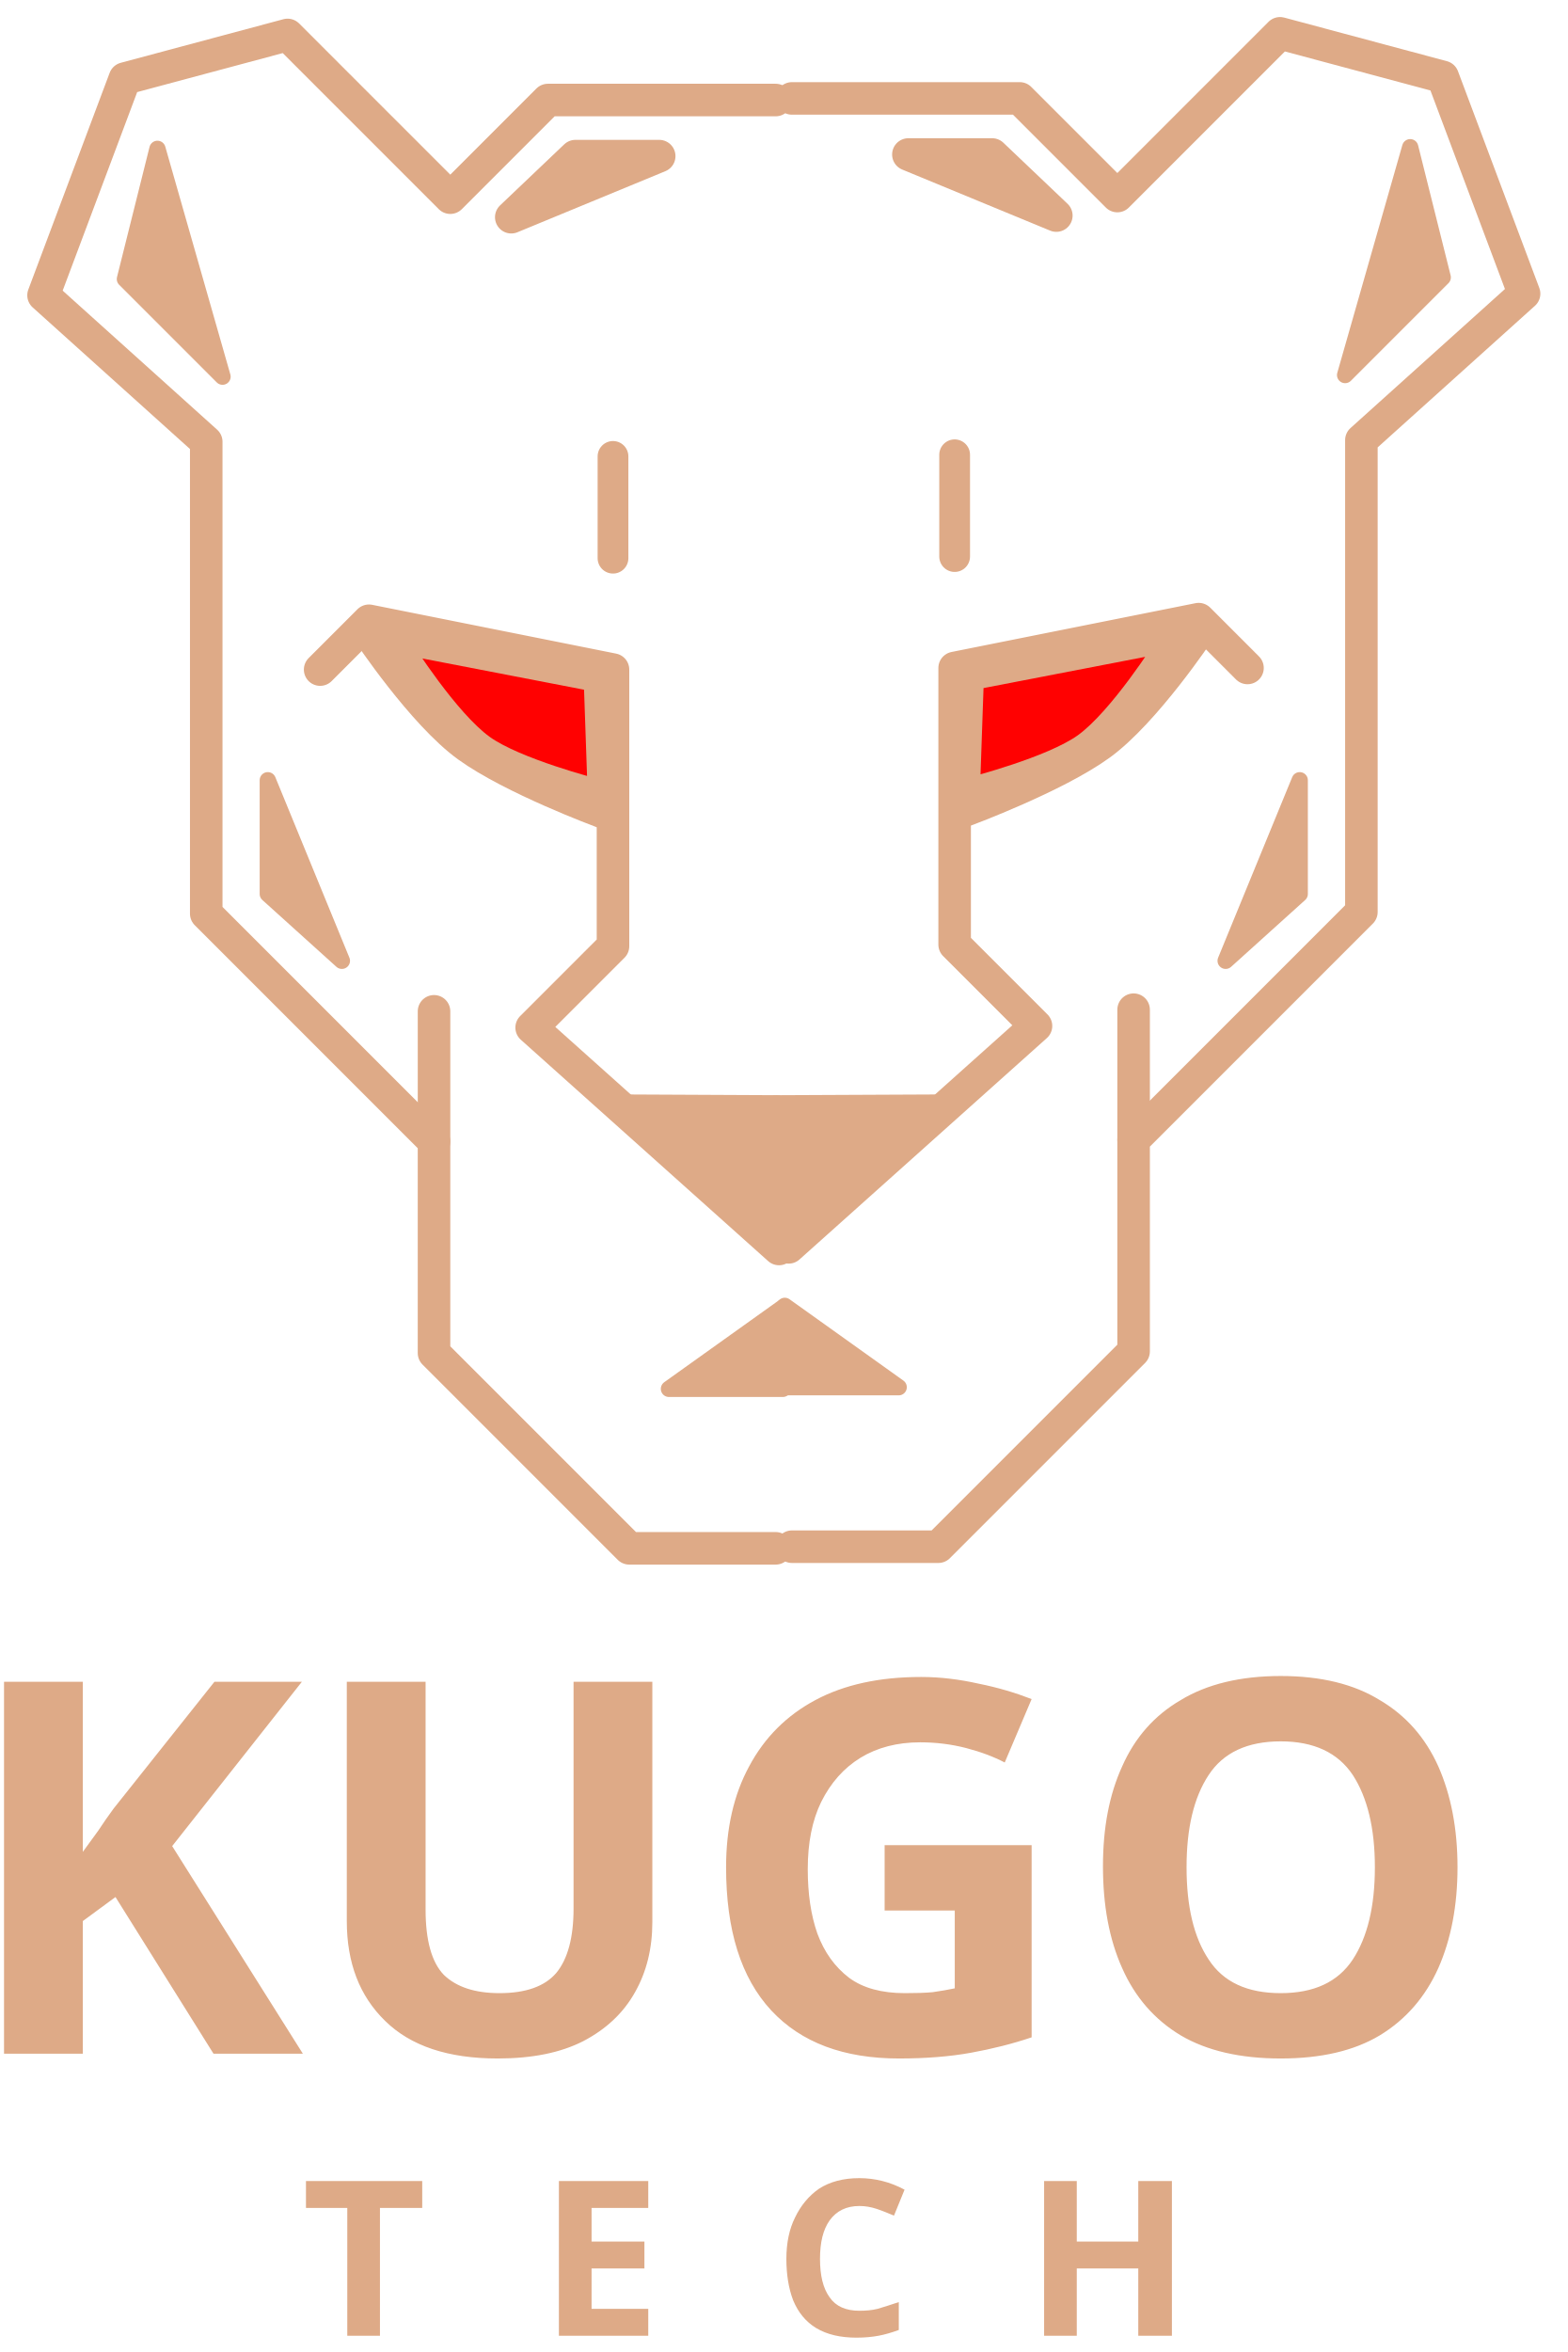
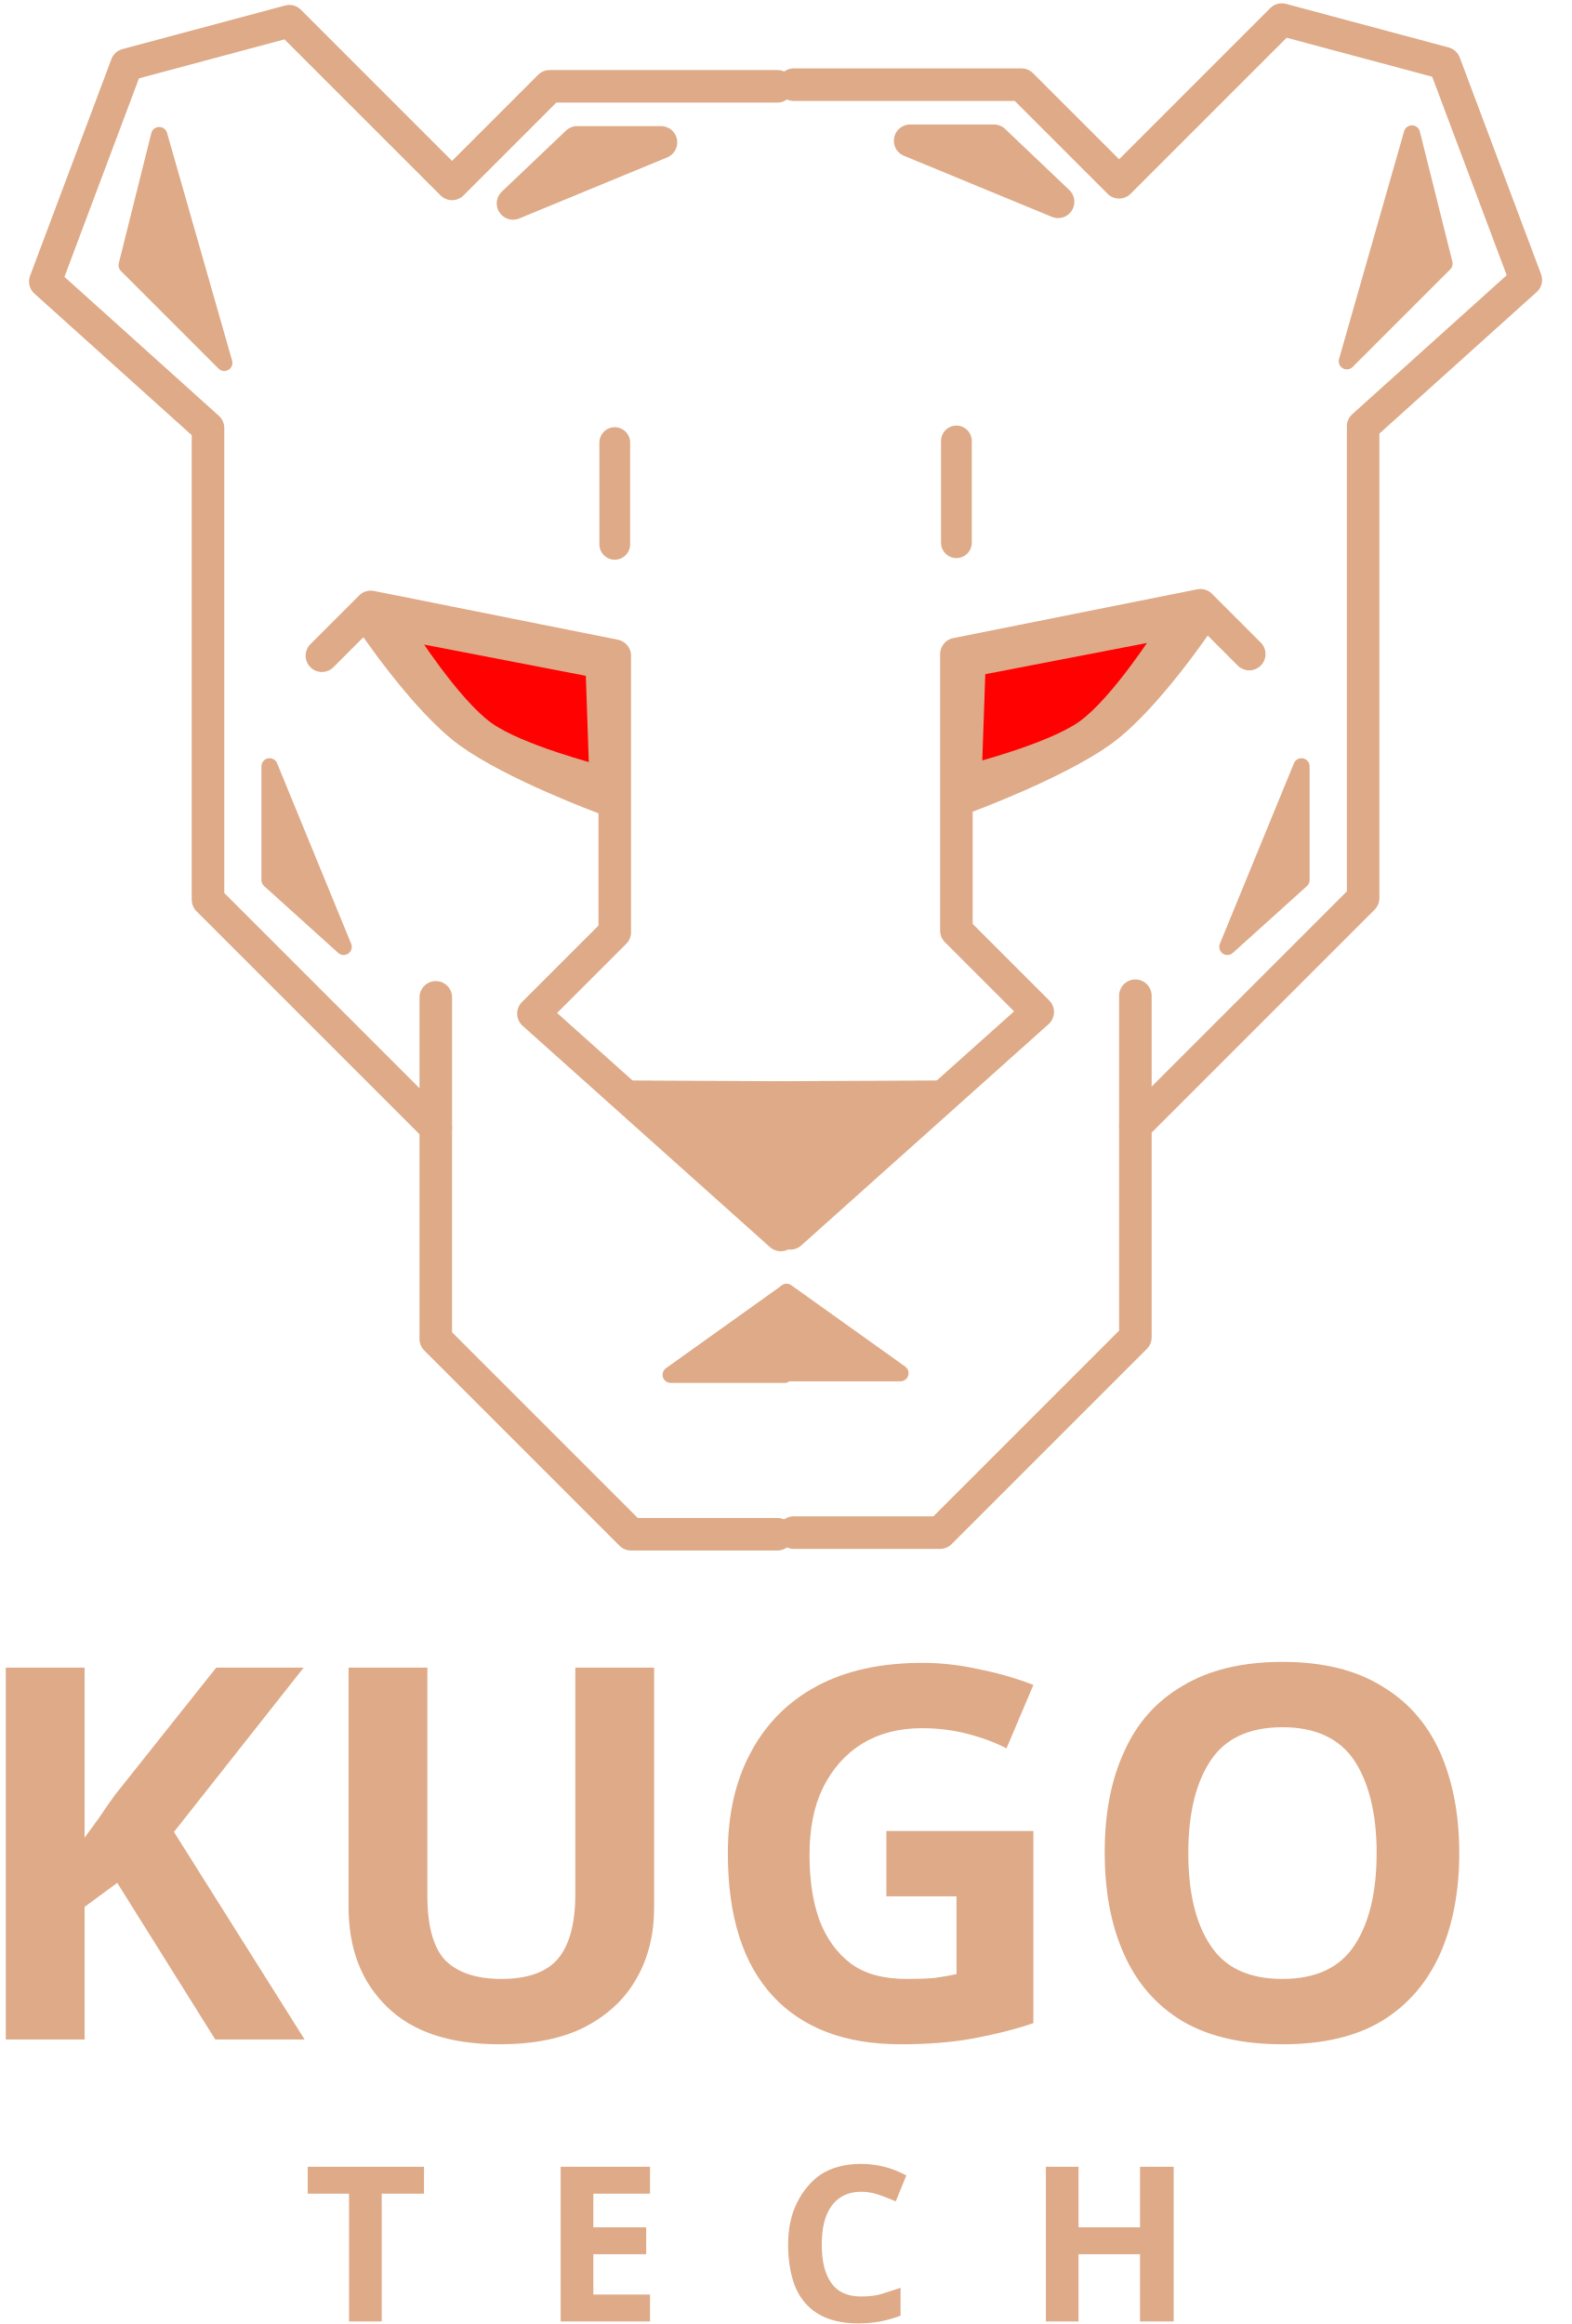
- <svg xmlns="http://www.w3.org/2000/svg" width="68px" height="102px" version="1.1" viewBox="0 0 25.494 37.795">
+ <svg xmlns="http://www.w3.org/2000/svg" width="96px" height="142px" version="1.1" viewBox="0 0 25.494 37.795">
  <g transform="translate(-25.661 -20.262)">
    <text x="24.959" y="53.429" style="fill:#deaa87;font-family:Montserrat;font-feature-settings:normal;font-size:8.467px;font-variant-caps:normal;font-variant-ligatures:normal;font-variant-numeric:normal;font-weight:bold;letter-spacing:0px;line-height:1.25;stroke-width:.265;word-spacing:0px" xml:space="preserve">
      <tspan x="24.959" y="53.429" style="fill:#deaa87;font-family:Montserrat;font-feature-settings:normal;font-size:8.467px;font-variant-caps:normal;font-variant-ligatures:normal;font-variant-numeric:normal;font-weight:bold;stroke-width:.265">KUGO</tspan>
    </text>
    <text x="30.559" y="58.015" style="fill:#deaa87;font-family:Montserrat;font-feature-settings:normal;font-size:6.35px;font-variant-caps:normal;font-variant-ligatures:normal;font-variant-numeric:normal;font-weight:600;letter-spacing:0px;line-height:1.25;stroke-width:.265;word-spacing:0px" xml:space="preserve">
      <tspan x="30.559" y="58.015" style="fill:#deaa87;font-family:Montserrat;font-feature-settings:normal;font-size:3.528px;font-variant-caps:normal;font-variant-ligatures:normal;font-variant-numeric:normal;font-weight:bold;stroke-width:.265">T  E  C  H</tspan>
    </text>
    <g transform="matrix(.26458 0 0 .26458 11.378 1086.6)">
      <path d="m91.989-3982.1" style="fill:none;stroke-width:1px;stroke:#deaa87" />
      <path d="m78.867-3991.4s2.776 4.401 4.933 5.947c1.975 1.415 6.789 2.65 6.789 2.65l-0.221-6.376z" style="fill:#ff0101;stroke-width:1px;stroke:#deaa87" />
      <path d="m70.444-3983.2-1e-5 6.988 4.553 4.108z" style="fill:#deaa87;stroke-linejoin:round;stroke:#deaa87" />
      <path d="m101.66-4025h-14l-6 6-10-10-10 2.679-5 13.321 10 9v29l14 14v13l12 12h9" style="fill:none;stroke-linecap:round;stroke-linejoin:round;stroke-width:2;stroke:#deaa87" />
      <path d="m80.661-3969v8" style="fill:none;stroke-linecap:round;stroke-linejoin:round;stroke-width:2;stroke:#deaa87" />
      <path d="m63.661-4022-2 8 6 6-4-14z" style="fill:#deaa87;stroke-linecap:round;stroke-linejoin:round;stroke-width:1px;stroke:#deaa87" />
      <path d="m91.661-4003.1v6.254" style="fill:none;stroke-linecap:round;stroke-linejoin:round;stroke-width:1.89;stroke:#deaa87" />
      <path d="m76.628-3992.3c-0.01 0 3.337 5.012 6.091 7.005 2.754 1.993 8.235 4.024 8.235 4.024" style="fill-opacity:0;paint-order:stroke fill markers;stroke-linecap:square;stroke-linejoin:round;stroke-width:2;stroke:#deaa87" />
      <path d="m73.661-3990 3-3 15 3v17l-5 5 15.204 13.605" style="fill:none;stroke-linecap:round;stroke-linejoin:round;stroke-width:2;stroke:#deaa87" />
      <path d="m91.877-3963.1 9.848 0.048c0 2.328-0.07 8.241-0.07 8.241z" style="fill:#deaa87;stroke-linejoin:round;stroke-width:1.587;stroke:#deaa87" />
      <path d="m102.1-3950.8-7 5h7z" style="fill:#deaa87;stroke-linecap:round;stroke-linejoin:round;stroke-width:1px;stroke:#deaa87" />
      <path d="m85.408-4017.8 3.945-3.753h5.148z" style="stroke-linejoin:round;stroke-width:2;stroke:#deaa87" />
      <path d="m77.219-3992a0.119 0.255 0 0 1-0.08 0.241 0.119 0.255 0 0 1-0.132-0.082" style="fill-opacity:0;paint-order:stroke fill markers;stroke-linecap:square;stroke-linejoin:round;stroke-width:2;stroke:#deaa87" />
      <path d="m112.33-3982.1" style="fill:none;stroke-width:1px;stroke:#deaa87" />
      <path d="m125.45-3991.5s-2.776 4.401-4.933 5.947c-1.975 1.415-6.789 2.65-6.789 2.65l0.221-6.376z" style="fill-opacity:.996;fill:#f00;stroke-width:1px;stroke:#deaa87" />
      <path d="m133.87-3983.2 1e-5 6.988-4.553 4.108z" style="fill:#deaa87;stroke-linejoin:round;stroke:#deaa87" />
      <path d="m102.66-4025.1h14l6 6 10-10 10 2.679 5 13.321-10 9v29l-14 14v13l-12 12h-9" style="fill:none;stroke-linecap:round;stroke-linejoin:round;stroke-width:2;stroke:#deaa87" />
      <path d="m123.66-3969.1v8" style="fill:none;stroke-linecap:round;stroke-linejoin:round;stroke-width:2;stroke:#deaa87" />
      <path d="m140.66-4022.1 2 8-6 6 4-14z" style="fill:#deaa87;stroke-linecap:round;stroke-linejoin:round;stroke-width:1px;stroke:#deaa87" />
      <path d="m112.66-4003.2v6.254" style="fill:none;stroke-linecap:round;stroke-linejoin:round;stroke-width:1.89;stroke:#deaa87" />
      <path d="m127.69-3992.4c0.01 0-3.337 5.012-6.091 7.005-2.754 1.993-8.235 4.024-8.235 4.024" style="fill-opacity:0;paint-order:stroke fill markers;stroke-linecap:square;stroke-linejoin:round;stroke-width:2;stroke:#deaa87" />
      <path d="m130.66-3990.1-3-3-15 3v17l5 5-15.204 13.605" style="fill:none;stroke-linecap:round;stroke-linejoin:round;stroke-width:2;stroke:#deaa87" />
      <path d="m112.24-3963.1-10.517 0.049c0 2.363 0.074 8.364 0.074 8.364z" style="fill:#deaa87;stroke-linejoin:round;stroke-width:1.587;stroke:#deaa87" />
      <path d="m102.22-3950.9 7 5h-7z" style="fill:#deaa87;stroke-linecap:round;stroke-linejoin:round;stroke-width:1px;stroke:#deaa87" />
      <path d="m118.91-4017.9-3.945-3.753h-5.148z" style="stroke-linejoin:round;stroke-width:2;stroke:#deaa87" />
      <path transform="scale(-1,1)" d="m-127.1-3992.1a0.119 0.255 0 0 1-0.08 0.241 0.119 0.255 0 0 1-0.132-0.082" style="fill-opacity:0;paint-order:stroke fill markers;stroke-linecap:square;stroke-linejoin:round;stroke-width:2;stroke:#deaa87" />
    </g>
  </g>
</svg>
